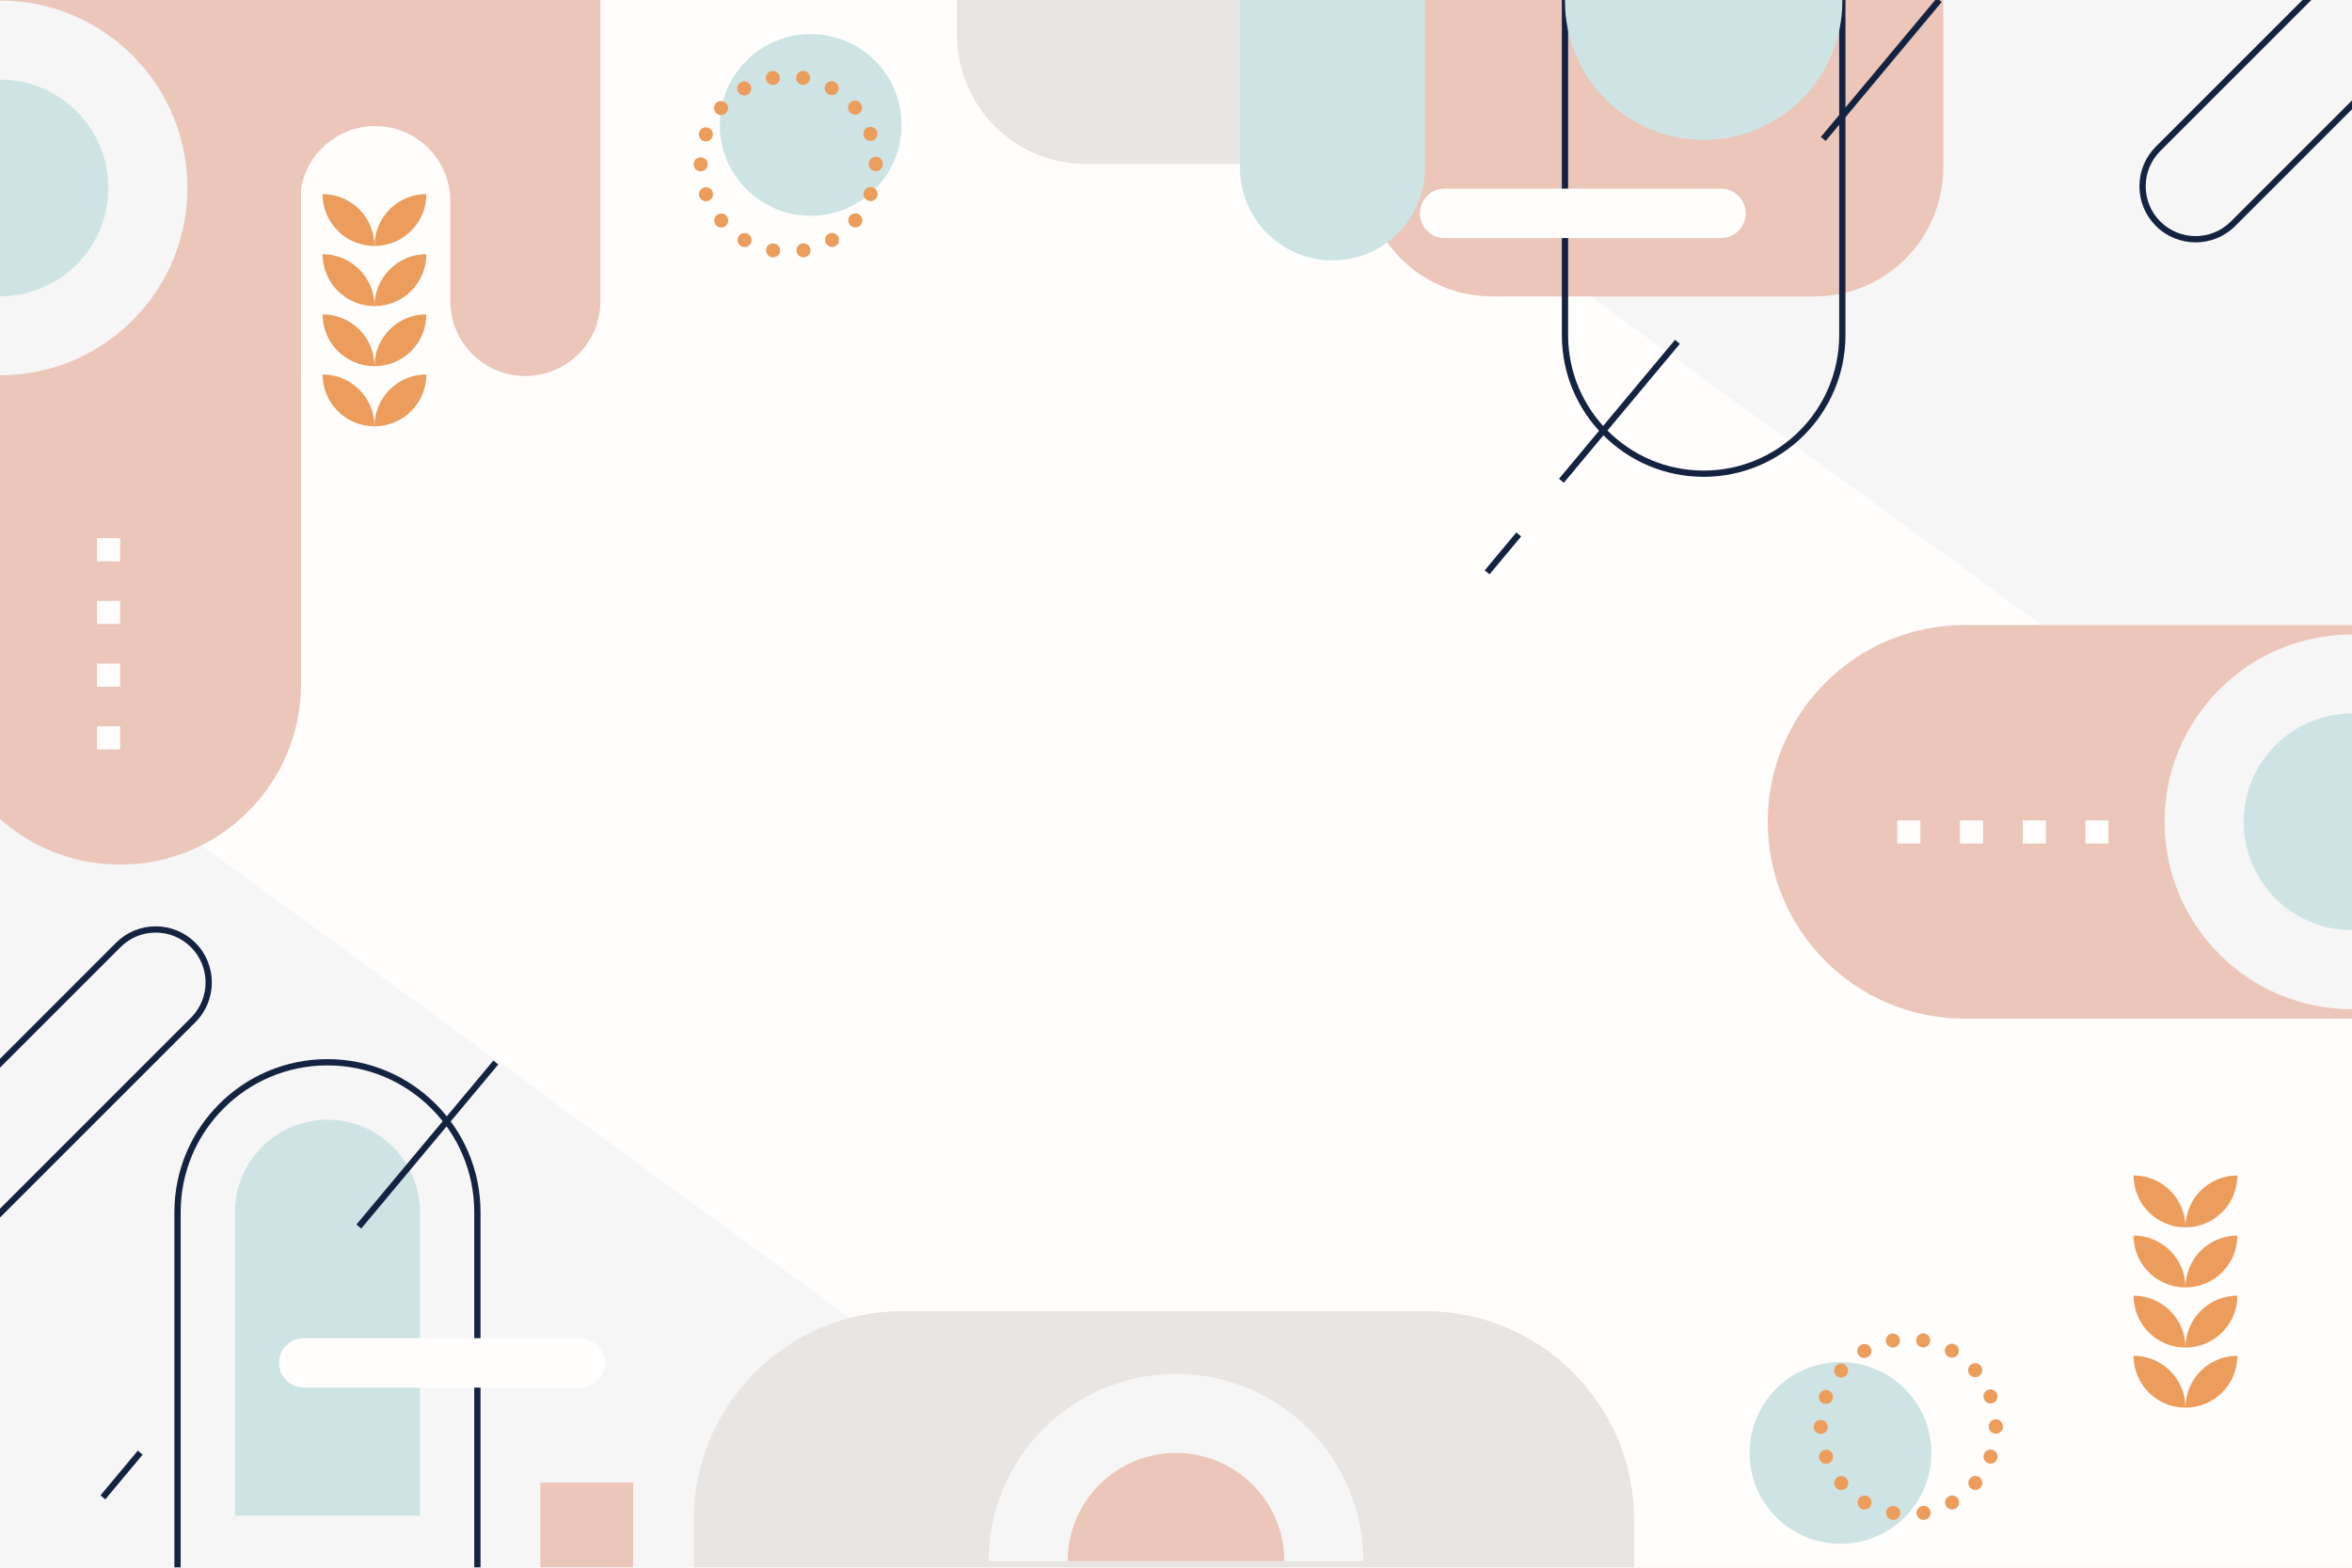
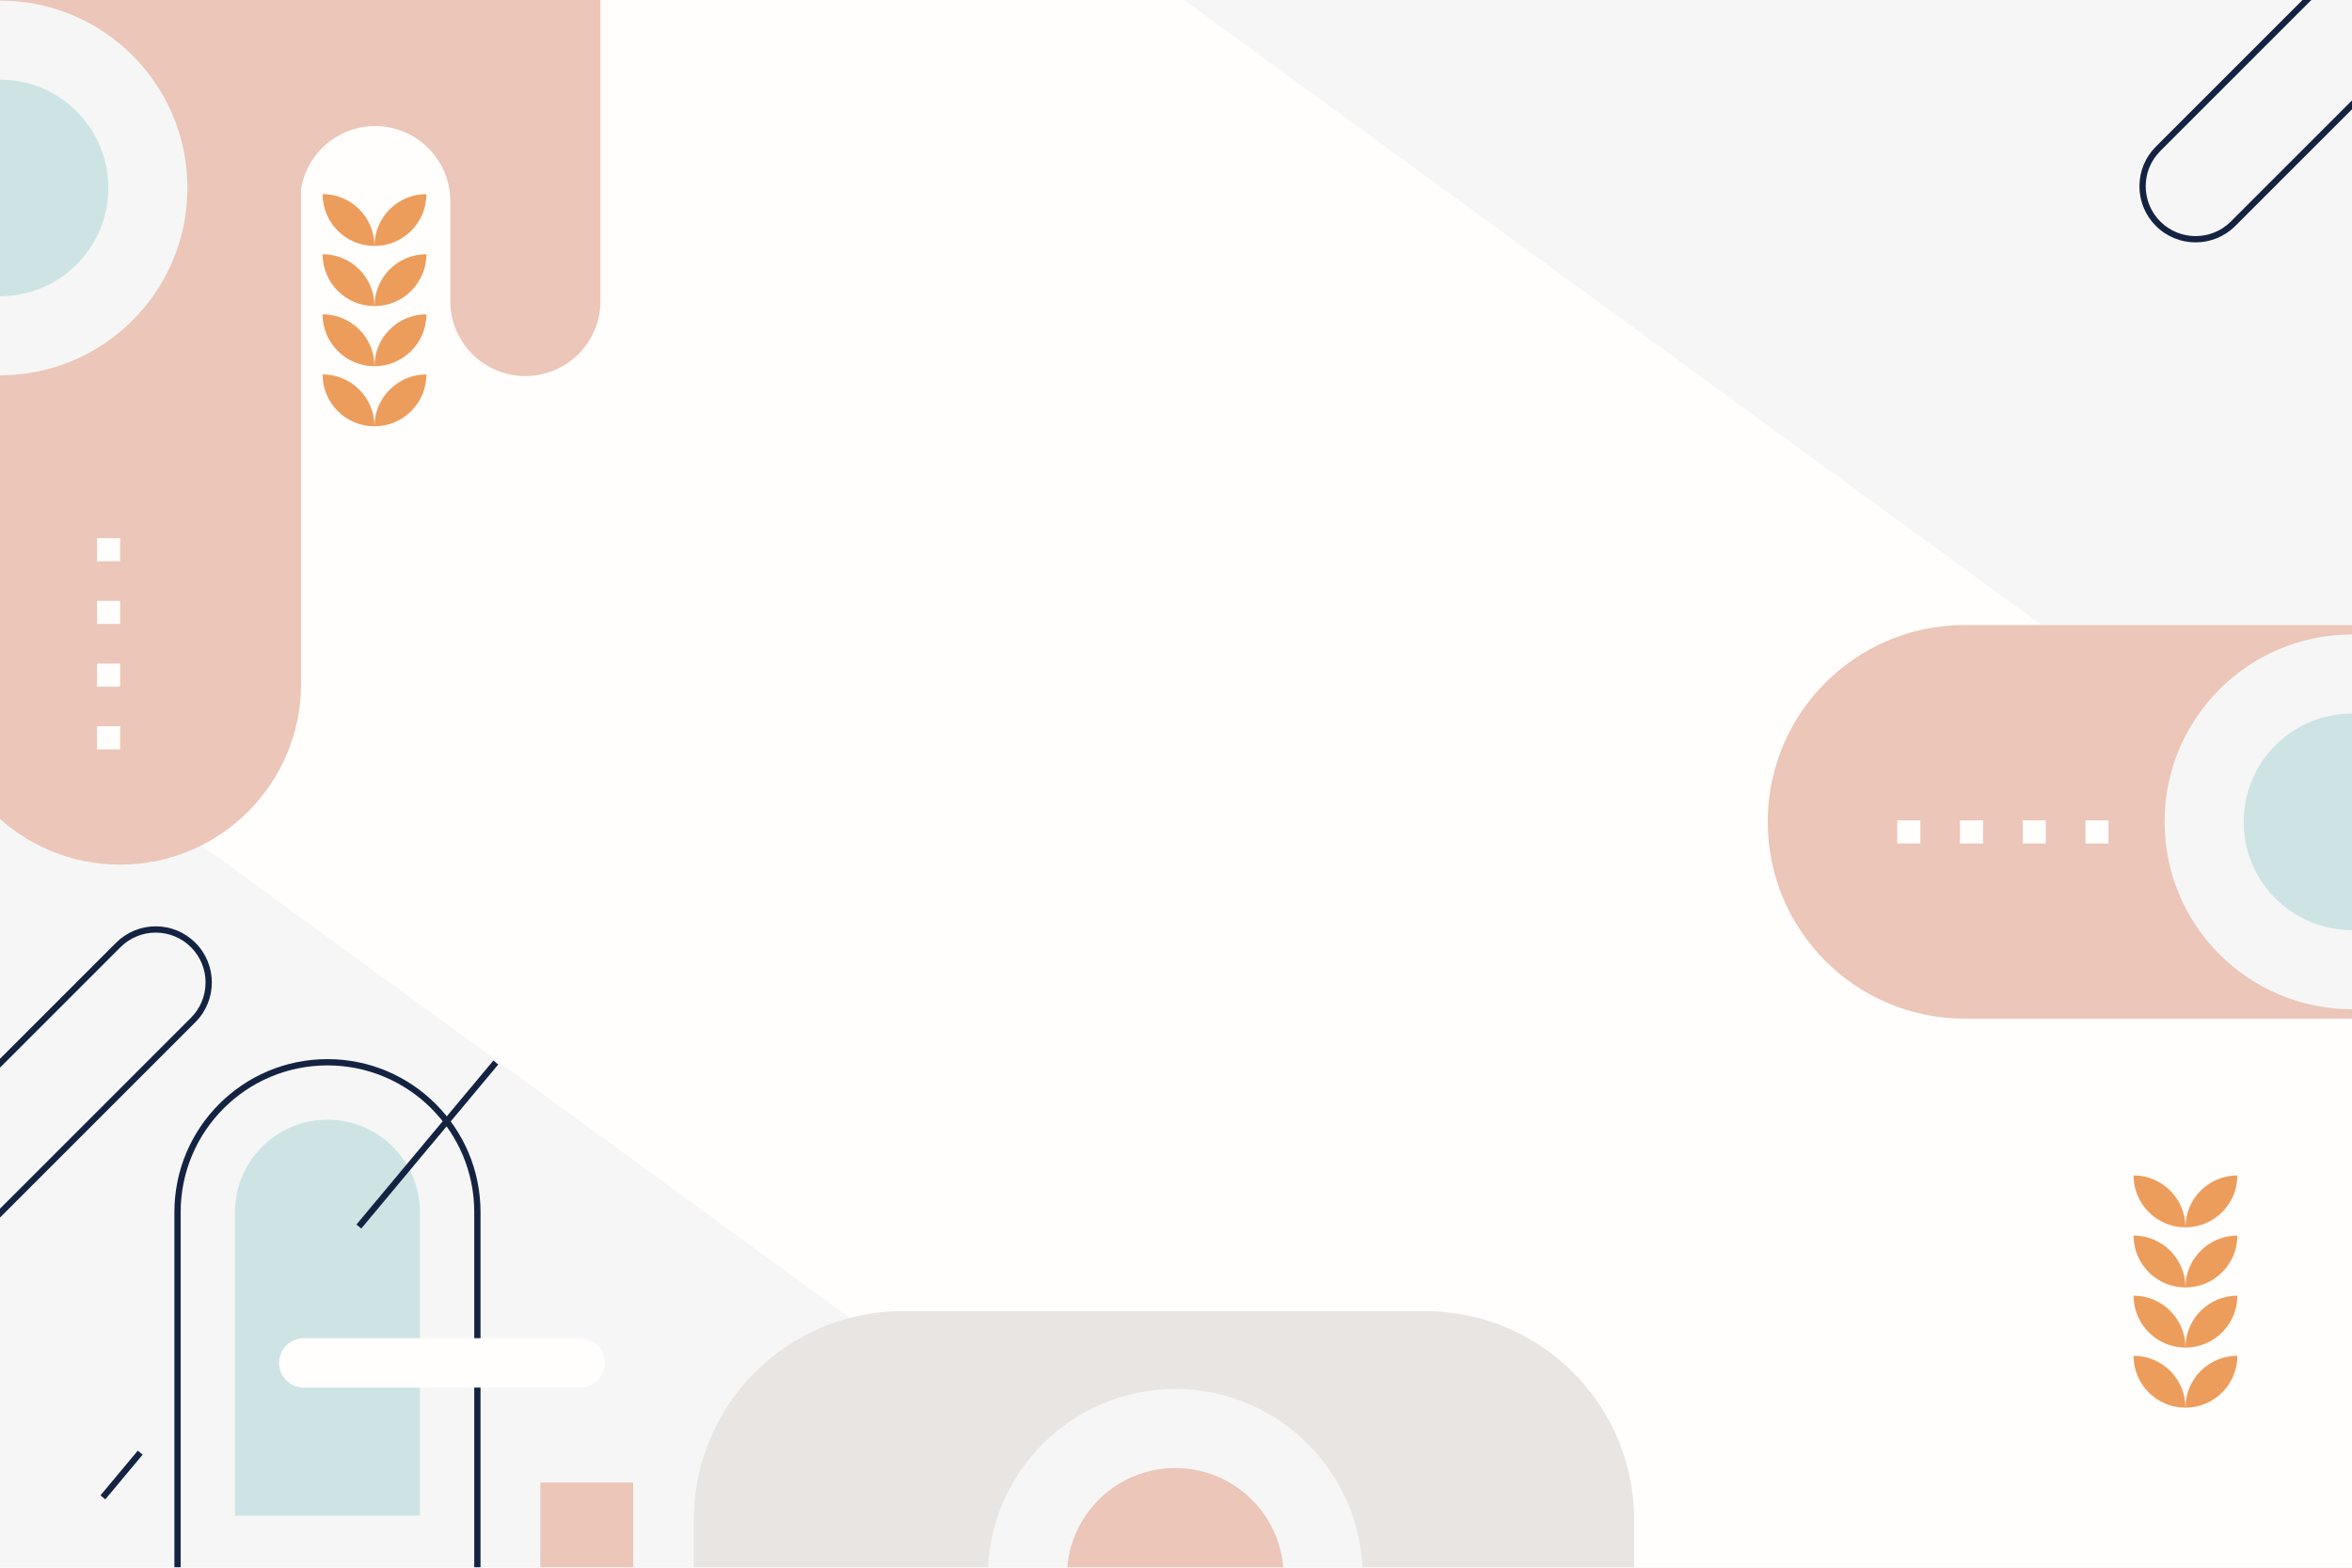
<svg xmlns="http://www.w3.org/2000/svg" width="750" height="500" viewBox="0 0 750 500" fill="none">
-   <g clip-path="url(#clip0_2926_32)">
-     <path d="M750 0H0V500H750V0Z" fill="#FFFEFD" />
-     <mask id="mask0_2926_32" style="mask-type:luminance" maskUnits="userSpaceOnUse" x="0" y="0" width="750" height="500">
+   <g clip-path="url(#clip0_2932_2)">
+     <rect width="750" height="500" fill="#FFFEFD" />
+     <mask id="mask0_2932_2" style="mask-type:luminance" maskUnits="userSpaceOnUse" x="0" y="0" width="750" height="500">
      <path d="M750 0H0V500H750V0Z" fill="white" />
    </mask>
-     <g mask="url(#mask0_2926_32)">
-       <path d="M290.697 -63.314L834.507 333.109V-63.314H290.697Z" fill="#F6F6F6" />
+     <g mask="url(#mask0_2932_2)">
+       <path d="M750 0H0V500H750V0Z" fill="#FFFEFD" />
+       <mask id="mask1_2932_2" style="mask-type:luminance" maskUnits="userSpaceOnUse" x="0" y="0" width="750" height="500">
+         <path d="M750 0H0V500H750V0Z" fill="white" />
+       </mask>
+       <g mask="url(#mask1_2932_2)">
+         <path d="M290.697 -63.314L834.507 333.109V-63.314H290.697Z" fill="#F6F6F6" />
+       </g>
+       <mask id="mask2_2932_2" style="mask-type:luminance" maskUnits="userSpaceOnUse" x="0" y="0" width="750" height="500">
+         <path d="M750 0H0V500H750V0Z" fill="white" />
+       </mask>
+       <g mask="url(#mask2_2932_2)">
+         <path d="M473.661 568.061L-70.15 171.639V568.061H473.661Z" fill="#F6F6F6" />
+       </g>
+       <mask id="mask3_2932_2" style="mask-type:luminance" maskUnits="userSpaceOnUse" x="0" y="0" width="750" height="500">
+         <path d="M750 0H0V500H750V0Z" fill="white" />
+       </mask>
+       <g mask="url(#mask3_2932_2)">
+         <path d="M191.47 -27.375V95.987C191.47 102.607 188.79 108.587 184.46 112.927C180.12 117.257 174.14 119.937 167.53 119.937C154.3 119.937 143.58 109.207 143.58 95.987V64.095C143.54 50.895 132.83 40.215 119.63 40.215C113.02 40.215 107.03 42.895 102.7 47.225C98.5 51.425 95.85 57.175 95.68 63.545V107.795C95.68 112.365 93.83 116.505 90.84 119.495C87.84 122.495 83.7 124.345 79.13 124.345C69.99 124.345 62.58 116.935 62.58 107.795V27.315C62.58 14.085 51.86 3.365 38.63 3.365C32.02 3.365 26.03 6.045 21.7 10.375C17.5 14.575 14.85 20.325 14.69 26.695V-27.375H191.47Z" fill="#EBC6B9" />
+         <path d="M38.309 275.765C6.443 275.765 -19.389 249.933 -19.389 218.068V-9.047H95.999L96.007 218.066C96.007 249.932 70.175 275.765 38.309 275.765Z" fill="#EBC6B9" />
+         <path d="M563.698 262.119C563.698 227.454 591.8 199.352 626.465 199.352H873.535V324.879L626.466 324.887C591.801 324.888 563.698 296.785 563.698 262.119Z" fill="#EBC6B9" />
+         <path d="M750 202.356C716.994 202.356 690.237 229.113 690.237 262.12C690.237 295.127 716.994 321.884 750 321.884V202.356Z" fill="#F6F6F6" />
+         <path d="M750 227.572C730.92 227.572 715.453 243.039 715.453 262.119C715.453 281.199 730.92 296.666 750 296.666V227.572Z" fill="#CEE4E4" />
+         <path d="M454.487 651.602H287.847C251.06 651.602 221.238 621.78 221.238 584.993V484.789C221.238 448.002 251.06 418.18 287.847 418.18H454.488C491.275 418.18 521.097 448.002 521.097 484.789V584.993C521.096 621.781 491.274 651.602 454.487 651.602Z" fill="#E8E5E3" />
+         <path d="M107.953 432.863C107.953 434.491 106.633 435.81 105.006 435.81C103.378 435.81 102.059 434.491 102.059 432.863C102.059 431.235 103.378 429.916 105.006 429.916C106.634 429.915 107.953 431.235 107.953 432.863Z" stroke="white" stroke-width="0.916" stroke-miterlimit="10" />
+         <path d="M152.229 501.72H56.61V386.609C56.61 360.205 78.015 338.8 104.419 338.8C130.823 338.8 152.228 360.205 152.228 386.609V501.72H152.229Z" stroke="#142341" stroke-width="2" stroke-miterlimit="10" />
+         <path d="M74.925 483.407V386.609C74.925 370.344 88.157 357.113 104.421 357.113C120.685 357.113 133.917 370.345 133.917 386.609V483.407H74.925Z" fill="#CEE4E4" />
+         <path d="M185.011 442.564H96.895C92.542 442.564 89.013 439.035 89.013 434.682C89.013 430.329 92.542 426.8 96.895 426.8H185.011C189.364 426.8 192.893 430.329 192.893 434.682C192.893 439.035 189.364 442.564 185.011 442.564Z" fill="#FFFEFD" />
+         <path d="M201.913 472.842H172.3V502.455H201.913V472.842Z" fill="#EBC6B9" />
+         <path d="M158.103 338.878L114.426 391.198" stroke="#142341" stroke-width="2" stroke-miterlimit="10" />
+         <path d="M44.716 463.306L32.806 477.573" stroke="#142341" stroke-width="2" stroke-miterlimit="10" />
+       </g>
+       <mask id="mask4_2932_2" style="mask-type:luminance" maskUnits="userSpaceOnUse" x="0" y="0" width="750" height="500">
+         <path d="M750 0H0V500H750V0Z" fill="white" />
+       </mask>
+       <g mask="url(#mask4_2932_2)">
+         <path d="M700.123 77.3C695.539 77.3 690.954 75.555 687.464 72.065C684.083 68.683 682.22 64.187 682.22 59.406C682.22 54.624 684.082 50.128 687.464 46.747L761.086 -26.874C764.467 -30.256 768.963 -32.118 773.745 -32.118C778.527 -32.118 783.023 -30.256 786.404 -26.874C793.384 -19.894 793.384 -8.537 786.404 -1.557L712.782 72.066C709.292 75.555 704.707 77.3 700.123 77.3ZM688.878 70.651C695.078 76.851 705.167 76.851 711.368 70.651L784.99 -2.972C791.19 -9.172 791.19 -19.261 784.99 -25.461C781.986 -28.465 777.993 -30.119 773.745 -30.119C769.497 -30.119 765.504 -28.465 762.5 -25.461L688.878 48.161C685.875 51.165 684.22 55.158 684.22 59.406C684.221 63.653 685.875 67.647 688.878 70.651Z" fill="#142341" />
+       </g>
+       <mask id="mask5_2932_2" style="mask-type:luminance" maskUnits="userSpaceOnUse" x="0" y="0" width="750" height="500">
+         <path d="M750 0H0V500H750V0Z" fill="white" />
+       </mask>
+       <g mask="url(#mask5_2932_2)">
+         <path d="M-23.967 404.867C-28.551 404.867 -33.136 403.122 -36.626 399.632C-40.007 396.25 -41.87 391.754 -41.87 386.973C-41.87 382.191 -40.008 377.695 -36.626 374.314L36.996 300.693C40.377 297.311 44.873 295.449 49.655 295.449C54.437 295.449 58.933 297.311 62.314 300.693C69.294 307.673 69.294 319.03 62.314 326.01L-11.308 399.633C-14.798 403.122 -19.383 404.867 -23.967 404.867ZM-35.212 398.218C-29.012 404.418 -18.923 404.418 -12.722 398.218L60.9 324.595C67.1 318.395 67.1 308.306 60.9 302.106C57.896 299.102 53.903 297.448 49.655 297.448C45.407 297.448 41.414 299.102 38.41 302.106L-35.212 375.728C-38.215 378.732 -39.87 382.725 -39.87 386.973C-39.869 391.22 -38.215 395.214 -35.212 398.218Z" fill="#142341" />
+       </g>
+       <path d="M0 119.701C33.006 119.701 59.763 92.944 59.763 59.937C59.763 26.93 33.006 0.173 0 0.173V119.701Z" fill="#F6F6F6" />
+       <path d="M0 94.484C19.08 94.484 34.547 79.017 34.547 59.937C34.547 40.857 19.08 25.39 0 25.39V94.484Z" fill="#CEE4E4" />
+       <path d="M434.528 502.763C434.528 469.757 407.771 443 374.764 443C341.757 443 315 469.757 315 502.763H434.528Z" fill="#F6F6F6" />
+       <path d="M409.311 502.763C409.311 483.683 393.844 468.216 374.764 468.216C355.684 468.216 340.217 483.683 340.217 502.763H409.311Z" fill="#EBC6B9" />
+       <path d="M38.309 231.639H30.944V239.004H38.309V231.639Z" fill="#FFFEFD" />
+       <path d="M38.309 211.639H30.944V219.004H38.309V211.639Z" fill="#FFFEFD" />
+       <path d="M38.309 191.639H30.944V199.004H38.309V191.639Z" fill="#FFFEFD" />
+       <path d="M38.309 171.639H30.944V179.004H38.309V171.639Z" fill="#FFFEFD" />
+       <path d="M612.359 269.027V261.662H604.994V269.027H612.359Z" fill="#FFFEFD" />
+       <path d="M632.359 269.027V261.662H624.994V269.027H632.359Z" fill="#FFFEFD" />
+       <path d="M652.359 269.027V261.662H644.994V269.027H652.359Z" fill="#FFFEFD" />
+       <path d="M672.359 269.027V261.662H664.994V269.027H672.359Z" fill="#FFFEFD" />
+       <path d="M102.859 61.901C102.859 71.044 110.27 78.455 119.413 78.455C119.413 69.312 112.002 61.901 102.859 61.901Z" fill="#EC9D5C" />
+       <path d="M135.967 61.901C135.967 71.044 128.555 78.455 119.413 78.455C119.413 69.312 126.825 61.901 135.967 61.901Z" fill="#EC9D5C" />
+       <path d="M102.859 81.073C102.859 90.216 110.27 97.627 119.413 97.627C119.413 88.485 112.002 81.073 102.859 81.073Z" fill="#EC9D5C" />
+       <path d="M135.967 81.073C135.967 90.216 128.555 97.627 119.413 97.627C119.413 88.485 126.825 81.073 135.967 81.073Z" fill="#EC9D5C" />
+       <path d="M102.859 100.246C102.859 109.388 110.27 116.8 119.413 116.8C119.413 107.657 112.002 100.246 102.859 100.246Z" fill="#EC9D5C" />
+       <path d="M135.967 100.246C135.967 109.388 128.555 116.8 119.413 116.8C119.413 107.657 126.825 100.246 135.967 100.246Z" fill="#EC9D5C" />
+       <path d="M102.859 119.418C102.859 128.56 110.27 135.972 119.413 135.972C119.413 126.83 112.002 119.418 102.859 119.418Z" fill="#EC9D5C" />
+       <path d="M135.967 119.418C135.967 128.561 128.555 135.972 119.413 135.972C119.413 126.83 126.825 119.418 135.967 119.418Z" fill="#EC9D5C" />
+       <path d="M680.34 374.894C680.34 384.036 687.751 391.448 696.894 391.448C696.894 382.306 689.482 374.894 680.34 374.894Z" fill="#EC9D5C" />
+       <path d="M713.448 374.894C713.448 384.036 706.037 391.448 696.894 391.448C696.894 382.306 704.305 374.894 713.448 374.894Z" fill="#EC9D5C" />
+       <path d="M680.34 394.067C680.34 403.21 687.751 410.621 696.894 410.621C696.894 401.478 689.482 394.067 680.34 394.067Z" fill="#EC9D5C" />
+       <path d="M713.448 394.067C713.448 403.209 706.037 410.621 696.894 410.621C696.894 401.478 704.305 394.067 713.448 394.067Z" fill="#EC9D5C" />
+       <path d="M680.34 413.239C680.34 422.381 687.751 429.793 696.894 429.793C696.894 420.651 689.482 413.239 680.34 413.239Z" fill="#EC9D5C" />
+       <path d="M713.448 413.239C713.448 422.381 706.037 429.793 696.894 429.793C696.894 420.651 704.305 413.239 713.448 413.239Z" fill="#EC9D5C" />
+       <path d="M680.34 432.412C680.34 441.554 687.751 448.966 696.894 448.966C696.894 439.823 689.482 432.412 680.34 432.412Z" fill="#EC9D5C" />
+       <path d="M713.448 432.412C713.448 441.554 706.037 448.966 696.894 448.966C696.894 439.823 704.305 432.412 713.448 432.412Z" fill="#EC9D5C" />
    </g>
-     <mask id="mask1_2926_32" style="mask-type:luminance" maskUnits="userSpaceOnUse" x="0" y="0" width="750" height="500">
-       <path d="M750 0H0V500H750V0Z" fill="white" />
-     </mask>
-     <g mask="url(#mask1_2926_32)">
-       <path d="M473.661 568.061L-70.15 171.639V568.061H473.661Z" fill="#F6F6F6" />
-     </g>
-     <mask id="mask2_2926_32" style="mask-type:luminance" maskUnits="userSpaceOnUse" x="0" y="0" width="750" height="500">
-       <path d="M750 0H0V500H750V0Z" fill="white" />
-     </mask>
-     <g mask="url(#mask2_2926_32)">
-       <path d="M191.47 -27.375V95.987C191.47 102.607 188.79 108.587 184.46 112.927C180.12 117.257 174.14 119.937 167.53 119.937C154.3 119.937 143.58 109.207 143.58 95.987V64.095C143.54 50.895 132.83 40.215 119.63 40.215C113.02 40.215 107.03 42.895 102.7 47.225C98.5 51.425 95.85 57.175 95.68 63.545V107.795C95.68 112.365 93.83 116.505 90.84 119.495C87.84 122.495 83.7 124.345 79.13 124.345C69.99 124.345 62.58 116.935 62.58 107.795V27.315C62.58 14.085 51.86 3.365 38.63 3.365C32.02 3.365 26.03 6.045 21.7 10.375C17.5 14.575 14.85 20.325 14.69 26.695V-27.375H191.47Z" fill="#EBC6B9" />
-       <path d="M38.309 275.765C6.443 275.765 -19.389 249.933 -19.389 218.068V-9.047H95.999L96.007 218.066C96.007 249.932 70.175 275.765 38.309 275.765Z" fill="#EBC6B9" />
-       <path d="M563.698 262.119C563.698 227.454 591.8 199.352 626.465 199.352H873.535V324.879L626.466 324.887C591.801 324.888 563.698 296.785 563.698 262.119Z" fill="#EBC6B9" />
-       <path d="M750 202.356C716.994 202.356 690.237 229.113 690.237 262.12C690.237 295.127 716.994 321.884 750 321.884V202.356Z" fill="#F6F6F6" />
-       <path d="M750 227.572C730.92 227.572 715.453 243.039 715.453 262.119C715.453 281.199 730.92 296.666 750 296.666V227.572Z" fill="#CEE4E4" />
-       <path d="M449.009 52.295H346.265C323.584 52.295 305.197 33.908 305.197 11.227V-50.555C305.197 -73.236 323.584 -91.623 346.265 -91.623H449.009C471.69 -91.623 490.077 -73.236 490.077 -50.555V11.227C490.077 33.908 471.69 52.295 449.009 52.295Z" fill="#E8E5E3" />
-       <path d="M578.577 94.55H475.833C453.152 94.55 434.765 76.163 434.765 53.482V-8.3C434.765 -30.981 453.152 -49.368 475.833 -49.368H578.577C601.258 -49.368 619.645 -30.981 619.645 -8.3V53.482C619.645 76.163 601.258 94.55 578.577 94.55Z" fill="#EBC6B9" />
-       <path d="M499.037 0.391H587.477V106.86C587.477 131.282 567.679 151.08 543.257 151.08C518.835 151.08 499.037 131.282 499.037 106.86V0.391Z" stroke="#142341" stroke-width="2" stroke-miterlimit="10" />
-       <path d="M534.895 109.018L497.904 153.329" stroke="#142341" stroke-width="2" stroke-miterlimit="10" />
-       <path d="M484.294 170.458L474.207 182.541" stroke="#142341" stroke-width="2" stroke-miterlimit="10" />
-       <path d="M618.391 0L581.4 44.311" stroke="#142341" stroke-width="2" stroke-miterlimit="10" />
-       <path d="M587.478 0V0.39C587.478 24.81 567.678 44.61 543.258 44.61C518.838 44.61 499.038 24.81 499.038 0.39V0H587.478Z" fill="#CEE4E4" />
-       <path d="M454.487 651.602H287.847C251.06 651.602 221.238 621.78 221.238 584.993V484.789C221.238 448.002 251.06 418.18 287.847 418.18H454.488C491.275 418.18 521.097 448.002 521.097 484.789V584.993C521.096 621.781 491.274 651.602 454.487 651.602Z" fill="#E8E5E3" />
-       <path d="M107.953 432.863C107.953 434.491 106.633 435.81 105.006 435.81C103.378 435.81 102.059 434.491 102.059 432.863C102.059 431.235 103.378 429.916 105.006 429.916C106.634 429.915 107.953 431.235 107.953 432.863Z" stroke="white" stroke-width="0.916" stroke-miterlimit="10" />
-       <path d="M152.229 501.72H56.61V386.609C56.61 360.205 78.015 338.8 104.419 338.8C130.823 338.8 152.228 360.205 152.228 386.609V501.72H152.229Z" stroke="#142341" stroke-width="2" stroke-miterlimit="10" />
-       <path d="M74.925 483.407V386.609C74.925 370.344 88.157 357.113 104.421 357.113C120.685 357.113 133.917 370.345 133.917 386.609V483.407H74.925Z" fill="#CEE4E4" />
-       <path d="M185.011 442.564H96.895C92.542 442.564 89.013 439.035 89.013 434.682C89.013 430.329 92.542 426.8 96.895 426.8H185.011C189.364 426.8 192.893 430.329 192.893 434.682C192.893 439.035 189.364 442.564 185.011 442.564Z" fill="#FFFEFD" />
-       <path d="M201.913 472.842H172.3V502.455H201.913V472.842Z" fill="#EBC6B9" />
-       <path d="M158.103 338.878L114.426 391.198" stroke="#142341" stroke-width="2" stroke-miterlimit="10" />
-       <path d="M44.716 463.306L32.806 477.573" stroke="#142341" stroke-width="2" stroke-miterlimit="10" />
-       <path d="M548.778 75.925H460.662C456.309 75.925 452.78 72.396 452.78 68.043C452.78 63.69 456.309 60.161 460.662 60.161H548.778C553.131 60.161 556.66 63.69 556.66 68.043C556.66 72.396 553.131 75.925 548.778 75.925Z" fill="#FFFEFD" />
-     </g>
-     <mask id="mask3_2926_32" style="mask-type:luminance" maskUnits="userSpaceOnUse" x="0" y="0" width="750" height="500">
-       <path d="M750 0H0V500H750V0Z" fill="white" />
-     </mask>
-     <g mask="url(#mask3_2926_32)">
-       <path d="M700.123 77.3C695.539 77.3 690.954 75.555 687.464 72.065C684.083 68.683 682.22 64.187 682.22 59.406C682.22 54.624 684.082 50.128 687.464 46.747L761.086 -26.874C764.467 -30.256 768.963 -32.118 773.745 -32.118C778.527 -32.118 783.023 -30.256 786.404 -26.874C793.384 -19.894 793.384 -8.537 786.404 -1.557L712.782 72.066C709.292 75.555 704.707 77.3 700.123 77.3ZM688.878 70.651C695.078 76.851 705.167 76.851 711.368 70.651L784.99 -2.972C791.19 -9.172 791.19 -19.261 784.99 -25.461C781.986 -28.465 777.993 -30.119 773.745 -30.119C769.497 -30.119 765.504 -28.465 762.5 -25.461L688.878 48.161C685.875 51.165 684.22 55.158 684.22 59.406C684.221 63.653 685.875 67.647 688.878 70.651Z" fill="#142341" />
-     </g>
-     <mask id="mask4_2926_32" style="mask-type:luminance" maskUnits="userSpaceOnUse" x="0" y="0" width="750" height="500">
-       <path d="M750 0H0V500H750V0Z" fill="white" />
-     </mask>
-     <g mask="url(#mask4_2926_32)">
-       <path d="M-23.967 404.867C-28.551 404.867 -33.136 403.122 -36.626 399.632C-40.007 396.25 -41.87 391.754 -41.87 386.973C-41.87 382.191 -40.008 377.695 -36.626 374.314L36.996 300.693C40.377 297.311 44.873 295.449 49.655 295.449C54.437 295.449 58.933 297.311 62.314 300.693C69.294 307.673 69.294 319.03 62.314 326.01L-11.308 399.633C-14.798 403.122 -19.383 404.867 -23.967 404.867ZM-35.212 398.218C-29.012 404.418 -18.923 404.418 -12.722 398.218L60.9 324.595C67.1 318.395 67.1 308.306 60.9 302.106C57.896 299.102 53.903 297.448 49.655 297.448C45.407 297.448 41.414 299.102 38.41 302.106L-35.212 375.728C-38.215 378.732 -39.87 382.725 -39.87 386.973C-39.869 391.22 -38.215 395.214 -35.212 398.218Z" fill="#142341" />
-     </g>
-     <mask id="mask5_2926_32" style="mask-type:luminance" maskUnits="userSpaceOnUse" x="0" y="0" width="750" height="500">
-       <path d="M750 0H0V500H750V0Z" fill="white" />
-     </mask>
-     <g mask="url(#mask5_2926_32)">
-       <path d="M454.387 -43.23V53.568C454.387 69.833 441.155 83.064 424.891 83.064C408.627 83.064 395.395 69.833 395.395 53.568V-43.23H454.387Z" fill="#CEE4E4" />
-     </g>
-     <path d="M0 119.701C33.006 119.701 59.763 92.944 59.763 59.937C59.763 26.93 33.006 0.173 0 0.173V119.701Z" fill="#F6F6F6" />
-     <path d="M0 94.484C19.08 94.484 34.547 79.017 34.547 59.937C34.547 40.857 19.08 25.39 0 25.39V94.484Z" fill="#CEE4E4" />
-     <path d="M434.764 497.956C434.764 464.95 408.007 438.193 375 438.193C341.993 438.193 315.236 464.95 315.236 497.956H434.764Z" fill="#F6F6F6" />
-     <path d="M409.547 497.956C409.547 478.876 394.08 463.409 375 463.409C355.92 463.409 340.453 478.876 340.453 497.956H409.547Z" fill="#EBC6B9" />
-     <path d="M38.309 231.639H30.944V239.004H38.309V231.639Z" fill="#FFFEFD" />
-     <path d="M38.309 211.639H30.944V219.004H38.309V211.639Z" fill="#FFFEFD" />
-     <path d="M38.309 191.639H30.944V199.004H38.309V191.639Z" fill="#FFFEFD" />
-     <path d="M38.309 171.639H30.944V179.004H38.309V171.639Z" fill="#FFFEFD" />
-     <path d="M612.359 269.027V261.662H604.994V269.027H612.359Z" fill="#FFFEFD" />
-     <path d="M632.359 269.027V261.662H624.994V269.027H632.359Z" fill="#FFFEFD" />
-     <path d="M652.359 269.027V261.662H644.994V269.027H652.359Z" fill="#FFFEFD" />
-     <path d="M672.359 269.027V261.662H664.994V269.027H672.359Z" fill="#FFFEFD" />
-     <path d="M102.859 61.901C102.859 71.044 110.27 78.455 119.413 78.455C119.413 69.312 112.002 61.901 102.859 61.901Z" fill="#EC9D5C" />
-     <path d="M135.967 61.901C135.967 71.044 128.555 78.455 119.413 78.455C119.413 69.312 126.825 61.901 135.967 61.901Z" fill="#EC9D5C" />
-     <path d="M102.859 81.073C102.859 90.216 110.27 97.627 119.413 97.627C119.413 88.485 112.002 81.073 102.859 81.073Z" fill="#EC9D5C" />
-     <path d="M135.967 81.073C135.967 90.216 128.555 97.627 119.413 97.627C119.413 88.485 126.825 81.073 135.967 81.073Z" fill="#EC9D5C" />
-     <path d="M102.859 100.246C102.859 109.388 110.27 116.8 119.413 116.8C119.413 107.657 112.002 100.246 102.859 100.246Z" fill="#EC9D5C" />
-     <path d="M135.967 100.246C135.967 109.388 128.555 116.8 119.413 116.8C119.413 107.657 126.825 100.246 135.967 100.246Z" fill="#EC9D5C" />
-     <path d="M102.859 119.418C102.859 128.56 110.27 135.972 119.413 135.972C119.413 126.83 112.002 119.418 102.859 119.418Z" fill="#EC9D5C" />
-     <path d="M135.967 119.418C135.967 128.561 128.555 135.972 119.413 135.972C119.413 126.83 126.825 119.418 135.967 119.418Z" fill="#EC9D5C" />
-     <path d="M680.34 374.894C680.34 384.036 687.751 391.448 696.894 391.448C696.894 382.306 689.482 374.894 680.34 374.894Z" fill="#EC9D5C" />
-     <path d="M713.448 374.894C713.448 384.036 706.037 391.448 696.894 391.448C696.894 382.306 704.305 374.894 713.448 374.894Z" fill="#EC9D5C" />
-     <path d="M680.34 394.067C680.34 403.21 687.751 410.621 696.894 410.621C696.894 401.478 689.482 394.067 680.34 394.067Z" fill="#EC9D5C" />
-     <path d="M713.448 394.067C713.448 403.209 706.037 410.621 696.894 410.621C696.894 401.478 704.305 394.067 713.448 394.067Z" fill="#EC9D5C" />
-     <path d="M680.34 413.239C680.34 422.381 687.751 429.793 696.894 429.793C696.894 420.651 689.482 413.239 680.34 413.239Z" fill="#EC9D5C" />
-     <path d="M713.448 413.239C713.448 422.381 706.037 429.793 696.894 429.793C696.894 420.651 704.305 413.239 713.448 413.239Z" fill="#EC9D5C" />
-     <path d="M680.34 432.412C680.34 441.554 687.751 448.966 696.894 448.966C696.894 439.823 689.482 432.412 680.34 432.412Z" fill="#EC9D5C" />
-     <path d="M713.448 432.412C713.448 441.554 706.037 448.966 696.894 448.966C696.894 439.823 704.305 432.412 713.448 432.412Z" fill="#EC9D5C" />
-     <path d="M258.508 68.827C274.518 68.827 287.497 55.849 287.497 39.839C287.497 23.829 274.518 10.851 258.508 10.851C242.499 10.851 229.521 23.829 229.521 39.839C229.521 55.849 242.499 68.827 258.508 68.827Z" fill="#CEE4E4" />
-     <path d="M246.146 82.068C244.927 81.856 244.105 80.695 244.317 79.469C244.529 78.249 245.697 77.428 246.916 77.646C248.136 77.858 248.957 79.019 248.745 80.239C248.553 81.337 247.603 82.1 246.531 82.1C246.409 82.1 246.274 82.094 246.146 82.068ZM254.008 80.233C253.796 79.014 254.612 77.852 255.831 77.634C257.057 77.422 258.219 78.238 258.437 79.457C258.649 80.683 257.833 81.845 256.614 82.063C256.479 82.082 256.351 82.095 256.222 82.095C255.15 82.094 254.2 81.33 254.008 80.233ZM236.294 78.5C235.222 77.877 234.85 76.504 235.472 75.432C236.094 74.354 237.468 73.988 238.54 74.61C239.618 75.226 239.984 76.6 239.368 77.678C238.951 78.397 238.193 78.801 237.417 78.801C237.039 78.802 236.653 78.705 236.294 78.5ZM263.378 77.653C262.761 76.581 263.121 75.201 264.199 74.585C265.271 73.963 266.645 74.329 267.267 75.4C267.889 76.472 267.524 77.845 266.452 78.467C266.452 78.467 266.452 78.467 266.452 78.474C266.099 78.679 265.708 78.775 265.329 78.775C264.552 78.776 263.795 78.372 263.378 77.653ZM228.271 71.774C227.469 70.824 227.59 69.412 228.541 68.61C229.49 67.814 230.909 67.936 231.705 68.88C232.507 69.83 232.386 71.248 231.435 72.05C231.018 72.404 230.504 72.577 229.991 72.577C229.349 72.576 228.714 72.307 228.271 71.774ZM271.298 72.011C270.348 71.215 270.226 69.797 271.022 68.847C271.824 67.897 273.236 67.768 274.186 68.57C275.136 69.366 275.258 70.784 274.462 71.735C274.019 72.261 273.384 72.537 272.742 72.537C272.235 72.538 271.722 72.364 271.298 72.011ZM223.015 62.724C222.591 61.556 223.189 60.266 224.356 59.842C225.518 59.412 226.808 60.015 227.238 61.177C227.662 62.338 227.058 63.635 225.897 64.059C225.64 64.155 225.384 64.194 225.127 64.194C224.209 64.194 223.349 63.629 223.015 62.724ZM276.824 64.008C275.656 63.584 275.059 62.294 275.483 61.132C275.907 59.964 277.197 59.361 278.365 59.791C279.526 60.215 280.13 61.505 279.706 62.666C279.373 63.578 278.512 64.149 277.595 64.149C277.338 64.149 277.081 64.104 276.824 64.008ZM221.186 52.417C221.186 51.172 222.187 50.164 223.426 50.164C224.671 50.158 225.679 51.165 225.679 52.404C225.679 53.642 224.677 54.656 223.439 54.656C222.193 54.657 221.186 53.656 221.186 52.417ZM277.023 52.353C277.023 52.347 277.023 52.34 277.023 52.334C277.023 52.302 277.023 52.276 277.023 52.251V52.245C277.017 51.006 278.018 49.999 279.263 49.992C280.502 49.992 281.509 50.987 281.516 52.232C281.516 52.251 281.516 52.277 281.516 52.297C281.516 52.316 281.516 52.335 281.516 52.355C281.516 53.594 280.508 54.601 279.27 54.601C278.03 54.599 277.023 53.591 277.023 52.353ZM224.324 44.972C223.156 44.548 222.553 43.258 222.976 42.096C223.393 40.928 224.683 40.325 225.851 40.749C227.019 41.166 227.622 42.456 227.199 43.624C226.865 44.535 226.005 45.107 225.087 45.107C224.831 45.107 224.574 45.062 224.324 44.972ZM275.451 43.477C275.021 42.315 275.618 41.025 276.78 40.595C277.941 40.165 279.231 40.762 279.661 41.924C280.091 43.092 279.494 44.382 278.333 44.812C278.076 44.902 277.813 44.947 277.557 44.947C276.638 44.946 275.784 44.388 275.451 43.477ZM228.483 36.179C227.527 35.383 227.398 33.965 228.194 33.015C228.99 32.065 230.408 31.936 231.358 32.732C232.314 33.528 232.436 34.946 231.647 35.896C231.198 36.429 230.562 36.705 229.92 36.705C229.413 36.706 228.9 36.532 228.483 36.179ZM270.958 35.781C270.156 34.838 270.278 33.419 271.228 32.617C272.171 31.815 273.59 31.936 274.392 32.88C275.188 33.83 275.073 35.242 274.129 36.044C273.705 36.403 273.185 36.577 272.678 36.577C272.036 36.577 271.401 36.308 270.958 35.781ZM235.383 29.337C234.76 28.265 235.126 26.885 236.198 26.263C237.27 25.641 238.644 26.007 239.266 27.078C239.895 28.15 239.529 29.523 238.457 30.146C238.104 30.358 237.712 30.454 237.327 30.454C236.557 30.454 235.799 30.056 235.383 29.337ZM264.11 30.069C263.038 29.452 262.666 28.079 263.282 27.007C263.898 25.929 265.278 25.557 266.35 26.179C267.428 26.795 267.794 28.162 267.178 29.241C266.767 29.966 266.01 30.37 265.227 30.37C264.848 30.371 264.463 30.274 264.11 30.069ZM244.214 25.262C243.996 24.042 244.804 22.874 246.03 22.656C247.249 22.438 248.417 23.253 248.635 24.472C248.853 25.698 248.038 26.86 246.812 27.078H246.818C246.683 27.104 246.548 27.116 246.42 27.116C245.356 27.117 244.406 26.346 244.214 25.262ZM255.734 27.053C254.508 26.841 253.693 25.679 253.898 24.46C254.11 23.234 255.271 22.412 256.497 22.624C256.497 22.624 256.497 22.624 256.491 22.624C257.717 22.836 258.539 23.997 258.327 25.217C258.141 26.314 257.191 27.085 256.113 27.085C255.991 27.085 255.862 27.072 255.734 27.053Z" fill="#EC9D5C" />
-     <path d="M586.887 492.398C602.897 492.398 615.875 479.42 615.875 463.41C615.875 447.4 602.897 434.422 586.887 434.422C570.878 434.422 557.899 447.4 557.899 463.41C557.899 479.42 570.878 492.398 586.887 492.398Z" fill="#CEE4E4" />
-     <path d="M603.306 484.745C602.087 484.533 601.265 483.372 601.477 482.146C601.689 480.926 602.857 480.105 604.076 480.323C605.296 480.535 606.117 481.696 605.905 482.916C605.713 484.014 604.763 484.777 603.691 484.777C603.57 484.777 603.435 484.77 603.306 484.745ZM611.168 482.909C610.956 481.69 611.772 480.528 612.991 480.31C614.217 480.098 615.379 480.914 615.597 482.133C615.809 483.359 614.993 484.521 613.774 484.739C613.639 484.758 613.511 484.771 613.382 484.771C612.311 484.77 611.361 484.006 611.168 482.909ZM593.455 481.177C592.383 480.554 592.011 479.181 592.633 478.109C593.255 477.031 594.629 476.665 595.701 477.287C596.779 477.903 597.145 479.277 596.529 480.355C596.112 481.074 595.354 481.478 594.578 481.478C594.199 481.478 593.814 481.382 593.455 481.177ZM620.539 480.329C619.922 479.257 620.282 477.877 621.36 477.261C622.432 476.639 623.806 477.005 624.428 478.076C625.05 479.148 624.685 480.521 623.613 481.143C623.613 481.143 623.613 481.143 623.613 481.15C623.26 481.355 622.869 481.451 622.49 481.451C621.713 481.452 620.956 481.048 620.539 480.329ZM585.432 474.45C584.63 473.501 584.751 472.088 585.702 471.286C586.652 470.49 588.07 470.612 588.866 471.556C589.668 472.505 589.547 473.924 588.597 474.726C588.18 475.08 587.666 475.253 587.153 475.253C586.51 475.252 585.875 474.983 585.432 474.45ZM628.459 474.688C627.509 473.892 627.387 472.474 628.183 471.524C628.985 470.574 630.397 470.445 631.347 471.248C632.297 472.044 632.419 473.462 631.623 474.413C631.18 474.939 630.545 475.215 629.903 475.215C629.396 475.214 628.883 475.04 628.459 474.688ZM580.175 465.401C579.751 464.233 580.349 462.943 581.516 462.519C582.678 462.089 583.968 462.692 584.398 463.854C584.822 465.015 584.218 466.312 583.057 466.736C582.8 466.832 582.544 466.871 582.287 466.871C581.369 466.871 580.51 466.305 580.175 465.401ZM633.985 466.684C632.817 466.26 632.22 464.97 632.644 463.808C633.068 462.64 634.358 462.037 635.526 462.467C636.687 462.891 637.291 464.181 636.867 465.342C636.534 466.254 635.673 466.825 634.756 466.825C634.499 466.826 634.242 466.78 633.985 466.684ZM578.346 455.093C578.346 453.848 579.347 452.84 580.586 452.84C581.831 452.834 582.839 453.841 582.839 455.08C582.839 456.318 581.837 457.333 580.599 457.333C579.354 457.333 578.346 456.332 578.346 455.093ZM634.184 455.029C634.184 455.023 634.184 455.016 634.184 455.01C634.184 454.978 634.184 454.952 634.184 454.927V454.921C634.178 453.682 635.179 452.675 636.424 452.668C637.663 452.668 638.67 453.663 638.677 454.908C638.677 454.927 638.677 454.953 638.677 454.973C638.677 454.992 638.677 455.011 638.677 455.031C638.677 456.269 637.669 457.277 636.431 457.277C635.191 457.276 634.184 456.268 634.184 455.029ZM581.485 447.648C580.317 447.224 579.714 445.935 580.137 444.772C580.554 443.604 581.844 443.001 583.012 443.424C584.18 443.841 584.783 445.131 584.36 446.299C584.026 447.21 583.166 447.782 582.248 447.782C581.992 447.783 581.735 447.738 581.485 447.648ZM632.611 446.153C632.181 444.991 632.778 443.701 633.94 443.271C635.101 442.841 636.391 443.438 636.821 444.6C637.251 445.768 636.654 447.058 635.493 447.488C635.236 447.578 634.973 447.623 634.716 447.623C633.798 447.623 632.945 447.064 632.611 446.153ZM585.644 438.855C584.688 438.059 584.559 436.641 585.355 435.691C586.151 434.741 587.569 434.612 588.519 435.408C589.475 436.204 589.597 437.622 588.808 438.572C588.359 439.105 587.723 439.381 587.081 439.381C586.574 439.382 586.061 439.208 585.644 438.855ZM628.119 438.457C627.317 437.514 627.439 436.095 628.388 435.293C629.331 434.491 630.75 434.612 631.552 435.556C632.348 436.506 632.233 437.918 631.289 438.72C630.865 439.079 630.345 439.253 629.838 439.253C629.197 439.254 628.562 438.984 628.119 438.457ZM592.543 432.014C591.92 430.942 592.286 429.562 593.358 428.94C594.43 428.318 595.804 428.684 596.426 429.755C597.055 430.827 596.689 432.2 595.618 432.823C595.265 433.035 594.873 433.131 594.488 433.131C593.718 433.13 592.96 432.733 592.543 432.014ZM621.271 432.746C620.199 432.129 619.827 430.756 620.443 429.684C621.059 428.606 622.439 428.234 623.511 428.856C624.589 429.472 624.955 430.839 624.339 431.918C623.928 432.643 623.171 433.047 622.388 433.047C622.008 433.047 621.624 432.951 621.271 432.746ZM601.375 427.938C601.157 426.718 601.965 425.55 603.191 425.332C604.41 425.114 605.578 425.929 605.796 427.148C606.014 428.374 605.199 429.536 603.973 429.754H603.979C603.844 429.78 603.709 429.792 603.581 429.792C602.517 429.793 601.567 429.023 601.375 427.938ZM612.895 429.729C611.669 429.517 610.854 428.355 611.059 427.136C611.271 425.91 612.432 425.088 613.658 425.3C613.658 425.3 613.658 425.3 613.652 425.3C614.878 425.512 615.7 426.673 615.488 427.893C615.302 428.991 614.352 429.761 613.274 429.761C613.152 429.761 613.023 429.748 612.895 429.729Z" fill="#EC9D5C" />
  </g>
  <defs>
-     <clipPath id="clip0_2926_32">
+     <clipPath id="clip0_2932_2">
      <rect width="750" height="500" fill="white" />
    </clipPath>
  </defs>
</svg>
